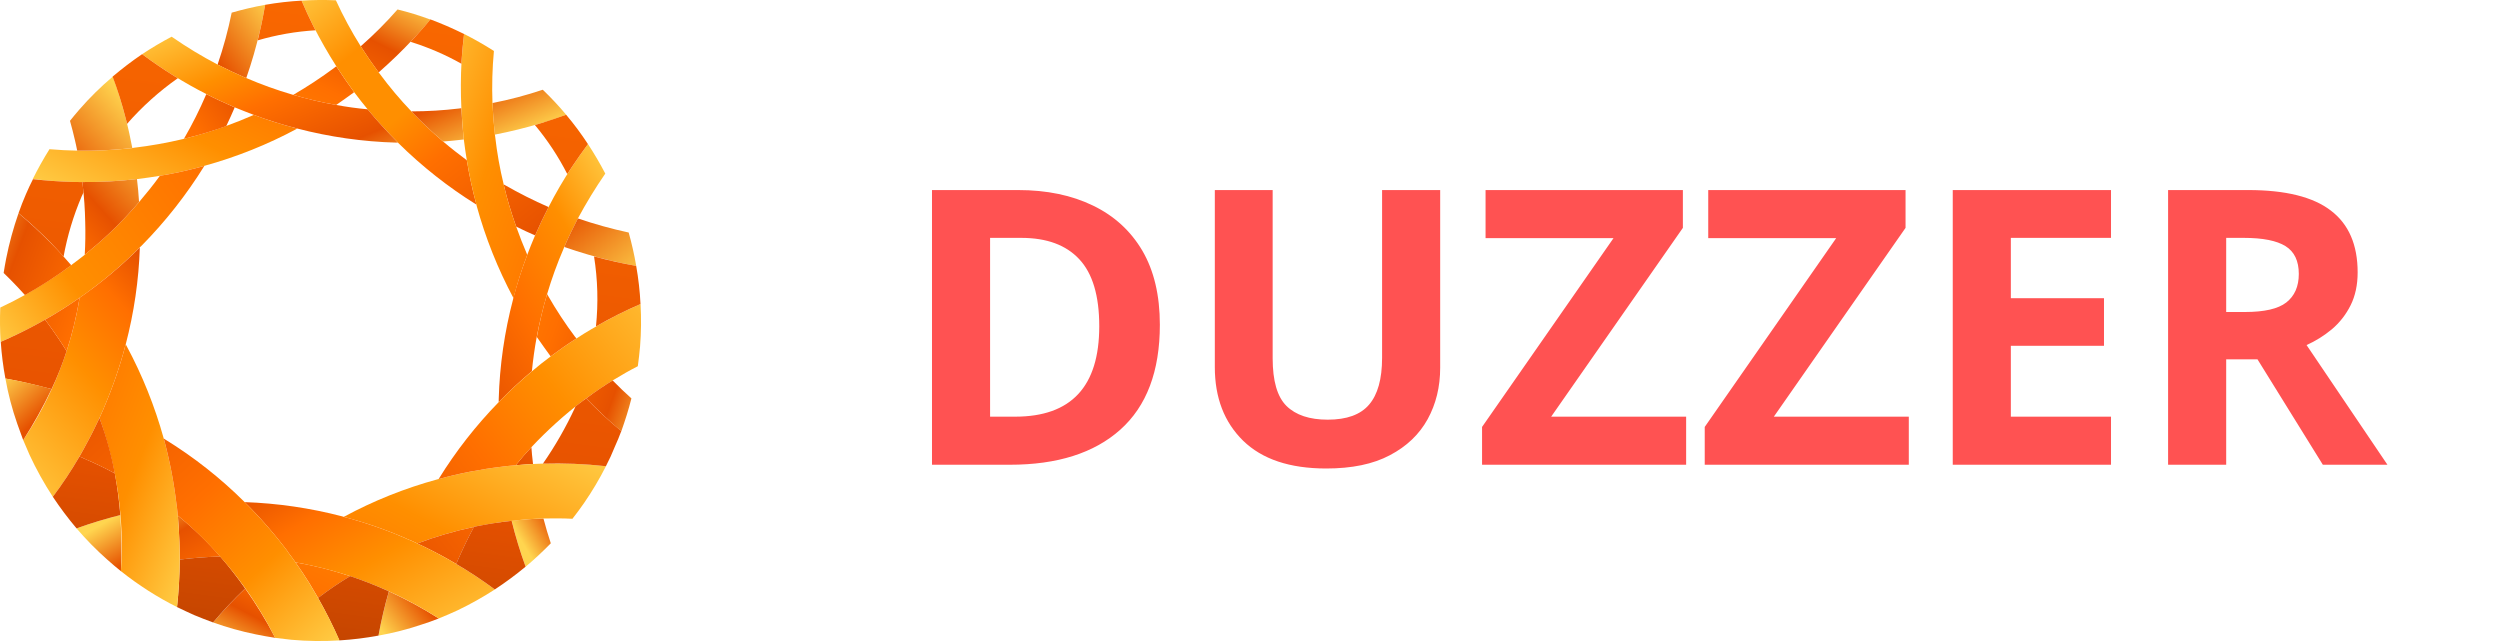
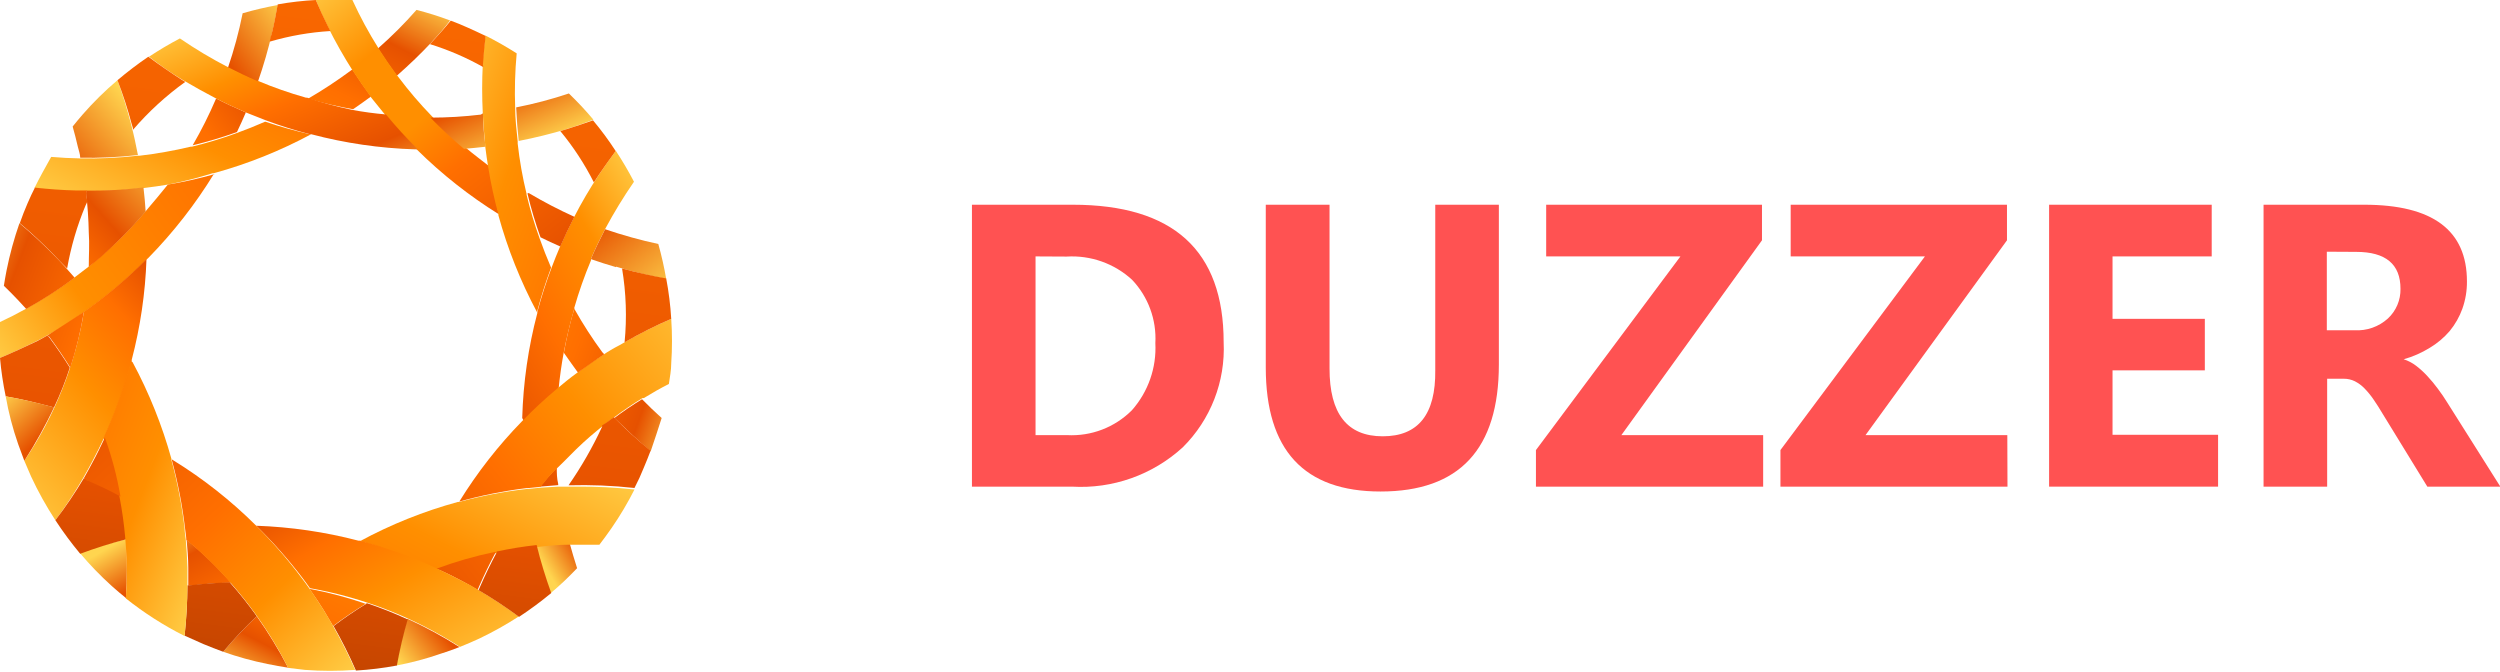
- <svg xmlns="http://www.w3.org/2000/svg" viewBox="0 0 156 40">
+ <svg xmlns="http://www.w3.org/2000/svg" viewBox="0 0 148.98 40">
  <defs>
    <clipPath id="0">
-       <path data-name="Rectangle 151" fill="#ff5252" stroke-width="1" d="m208 24h40v40h-40z" />
+       <path fill="none" d="m0 0h40v40h-40z" />
    </clipPath>
-     <linearGradient id="8" x1=".067" y1="1.043" x2="1.267" y2="-.154" gradientUnits="objectBoundingBox">
+     <linearGradient id="8" x1="66.66" y1="26.82" x2="67.86" y2="28.02" gradientTransform="matrix(16.38 0 0-20.69-1068.45 593.93)" gradientUnits="userSpaceOnUse">
      <stop stop-color="#ffd54f" />
-       <stop offset=".102" stop-color="#e65100" />
+       <stop offset=".1" stop-color="#e65100" />
      <stop offset=".38" stop-color="#ff6f00" />
      <stop offset=".58" stop-color="#ff8f00" />
      <stop offset="1" stop-color="#ffd54f" />
    </linearGradient>
-     <linearGradient id="9" x1="1.156" y1="1" x2="-.23" y2="-.169" gradientUnits="objectBoundingBox">
+     <linearGradient id="9" x1="65.43" y1="26.42" x2="64.04" y2="27.59" gradientTransform="matrix(10.64 0 0-24.79-655.88 683.68)" gradientUnits="userSpaceOnUse">
      <stop stop-color="#ffd54f" />
-       <stop offset=".141" stop-color="#e65100" />
-       <stop offset=".349" stop-color="#ff6f00" />
-       <stop offset=".659" stop-color="#ff8f00" />
+       <stop offset=".14" stop-color="#e65100" />
+       <stop offset=".35" stop-color="#ff6f00" />
+       <stop offset=".66" stop-color="#ff8f00" />
      <stop offset="1" stop-color="#ffd54f" />
    </linearGradient>
-     <linearGradient id="A" x1="-.055" y1=".43" x2="1.193" y2="1.025" gradientUnits="objectBoundingBox">
+     <linearGradient id="A" x1="68.33" y1="30.89" x2="69.58" y2="30.29" gradientTransform="matrix(26.1 0 0-7.26-1777.33 257.1)" gradientUnits="userSpaceOnUse">
      <stop stop-color="#ffd54f" />
-       <stop offset=".141" stop-color="#e65100" />
+       <stop offset=".14" stop-color="#e65100" />
      <stop offset=".31" stop-color="#ff6f00" />
-       <stop offset=".522" stop-color="#ff8f00" />
+       <stop offset=".52" stop-color="#ff8f00" />
      <stop offset="1" stop-color="#ffd54f" />
    </linearGradient>
-     <linearGradient id="B" x1=".63" y1="-.242" x2=".458" y2="1.038" gradientUnits="objectBoundingBox">
+     <linearGradient id="B" x1="23.854" y1="-9.606" x2="17.07" y2="41.491" gradientUnits="userSpaceOnUse">
      <stop stop-color="#ff6f00" />
      <stop offset=".78" stop-color="#e65100" />
      <stop offset="1" stop-color="#bf4300" />
    </linearGradient>
-     <linearGradient id="C" x1="-.32" y1="-.012" x2=".977" y2="1.098" gradientUnits="objectBoundingBox">
+     <linearGradient id="C" x1="64.33" y1="27.65" x2="65.63" y2="26.54" gradientTransform="matrix(10.99 0 0-24.58-709.07 689.4)" gradientUnits="userSpaceOnUse">
      <stop stop-color="#ffd54f" />
      <stop offset=".22" stop-color="#e65100" />
-       <stop offset=".439" stop-color="#ff6f00" />
-       <stop offset=".729" stop-color="#ff8f00" />
+       <stop offset=".44" stop-color="#ff6f00" />
+       <stop offset=".73" stop-color="#ff8f00" />
      <stop offset="1" stop-color="#ffd54f" />
    </linearGradient>
-     <linearGradient id="D" x1="-.058" y1=".04" x2="1.071" y2=".998" gradientUnits="objectBoundingBox">
+     <linearGradient id="D" x1="67.55" y1="28.23" x2="68.68" y2="27.28" gradientTransform="matrix(20.85 0 0-16.38-1409.02 486.46)" gradientUnits="userSpaceOnUse">
      <stop stop-color="#ffd54f" />
-       <stop offset=".129" stop-color="#e65100" />
+       <stop offset=".13" stop-color="#e65100" />
      <stop offset=".51" stop-color="#ff6f00" />
-       <stop offset=".722" stop-color="#ff8f00" />
+       <stop offset=".72" stop-color="#ff8f00" />
      <stop offset="1" stop-color="#ffd54f" />
    </linearGradient>
-     <linearGradient id="7" x1=".004" y1="1.072" x2="1.198" y2=".059" gradientUnits="objectBoundingBox">
+     <linearGradient id="7" x1="68" y1="28.46" x2="69.19" y2="29.47" gradientTransform="matrix(24.51 0 0-10.88-1655.92 348.83)" gradientUnits="userSpaceOnUse">
      <stop stop-color="#ffd54f" />
-       <stop offset=".129" stop-color="#e65100" />
-       <stop offset=".231" stop-color="#ff6f00" />
-       <stop offset=".569" stop-color="#ff8f00" />
+       <stop offset=".13" stop-color="#e65100" />
+       <stop offset=".23" stop-color="#ff6f00" />
+       <stop offset=".57" stop-color="#ff8f00" />
      <stop offset="1" stop-color="#ffd54f" />
    </linearGradient>
-     <linearGradient id="1" x1="1.042" y1=".005" x2="-.102" y2=".992" gradientUnits="objectBoundingBox">
+     <linearGradient id="1" x1="69.25" y1="29.35" x2="68.1" y2="28.37" gradientTransform="matrix(24.81 0 0-10.77-1688.47 317.66)" gradientUnits="userSpaceOnUse">
      <stop stop-color="#ffd54f" />
-       <stop offset=".169" stop-color="#e65100" />
-       <stop offset=".349" stop-color="#ff6f00" />
-       <stop offset=".639" stop-color="#ff8f00" />
+       <stop offset=".17" stop-color="#e65100" />
+       <stop offset=".35" stop-color="#ff6f00" />
+       <stop offset=".64" stop-color="#ff8f00" />
      <stop offset="1" stop-color="#ffd54f" />
    </linearGradient>
-     <linearGradient id="6" x1=".387" y1="-.108" x2=".008" y2="1.119" gradientUnits="objectBoundingBox">
+     <linearGradient id="6" x1="61.95" y1="27.42" x2="61.57" y2="26.2" gradientTransform="matrix(7.28 0 0-26.22-444.44 723.52)" gradientUnits="userSpaceOnUse">
      <stop stop-color="#ffd54f" />
-       <stop offset=".251" stop-color="#e65100" />
+       <stop offset=".25" stop-color="#e65100" />
      <stop offset=".38" stop-color="#ff6f00" />
-       <stop offset=".569" stop-color="#ff8f00" />
+       <stop offset=".57" stop-color="#ff8f00" />
      <stop offset="1" stop-color="#ffd54f" />
    </linearGradient>
-     <linearGradient id="2" x1=".985" y1="-.051" x2="-.122" y2=".973" gradientUnits="objectBoundingBox">
+     <linearGradient id="2" x1="67.78" y1="27.72" x2="66.67" y2="26.7" gradientTransform="matrix(16.55 0 0-21.03-1103.88 584.1)" gradientUnits="userSpaceOnUse">
      <stop stop-color="#ffd54f" />
      <stop offset=".18" stop-color="#e65100" />
      <stop offset=".31" stop-color="#ff6f00" />
-       <stop offset=".741" stop-color="#ff8f00" />
+       <stop offset=".74" stop-color="#ff8f00" />
      <stop offset="1" stop-color="#ffd54f" />
    </linearGradient>
-     <linearGradient id="4" x1="1.095" y1=".996" x2="-.03" y2="-.107" gradientUnits="objectBoundingBox">
+     <linearGradient id="4" x1="68.61" y1="27.15" x2="67.49" y2="28.26" gradientTransform="matrix(20.88 0 0-16.59-1392.67 468.38)" gradientUnits="userSpaceOnUse">
      <stop stop-color="#ffd54f" />
      <stop offset=".22" stop-color="#e65100" />
      <stop offset=".49" stop-color="#ff6f00" />
-       <stop offset=".612" stop-color="#ff8f00" />
+       <stop offset=".61" stop-color="#ff8f00" />
      <stop offset=".78" stop-color="#ff8f00" />
      <stop offset="1" stop-color="#ffd54f" />
    </linearGradient>
-     <linearGradient id="5" x1="1.074" y1=".669" x2="-.084" y2="-.014" gradientUnits="objectBoundingBox">
+     <linearGradient id="5" x1="69.27" y1="30.73" x2="68.11" y2="31.41" gradientTransform="matrix(26.46 0 0-6.61-1798.8 211.16)" gradientUnits="userSpaceOnUse">
      <stop stop-color="#ffd54f" />
-       <stop offset=".251" stop-color="#e65100" />
-       <stop offset=".522" stop-color="#ff6f00" />
-       <stop offset=".678" stop-color="#ff8f00" />
+       <stop offset=".25" stop-color="#e65100" />
+       <stop offset=".52" stop-color="#ff6f00" />
+       <stop offset=".68" stop-color="#ff8f00" />
      <stop offset="1" stop-color="#ffd54f" />
    </linearGradient>
-     <linearGradient id="3" x1=".466" y1="1.044" x2=".928" y2="-.073" gradientUnits="objectBoundingBox">
+     <linearGradient id="3" x1="60.56" y1="26.45" x2="61.03" y2="27.57" gradientTransform="matrix(6.65 0 0-26.37-370.03 731.63)" gradientUnits="userSpaceOnUse">
      <stop stop-color="#ffd54f" />
-       <stop offset=".129" stop-color="#e65100" />
+       <stop offset=".13" stop-color="#e65100" />
      <stop offset=".42" stop-color="#ff6f00" />
-       <stop offset=".702" stop-color="#ff8f00" />
+       <stop offset=".7" stop-color="#ff8f00" />
      <stop offset="1" stop-color="#ffd54f" />
    </linearGradient>
  </defs>
-   <g data-name="Group 284" transform="translate(-208-24)">
-     <text transform="translate(264 53)" fill="#ff5252" font-size="24" font-family="SegoeUI-Bold, Segoe UI" font-weight="700" letter-spacing="0">
-       <tspan x="0" y="0">DUZZER</tspan>
-     </text>
-     <g data-name="Mask Group 2" clip-path="url(#0)">
-       <g transform="translate(208 24)" fill-rule="evenodd">
-         <path data-name="Path 129" d="M18.54,8.03a27.8,27.8,0,0,1-5.79,2.32.185.185,0,0,1-.07.02,25.03,25.03,0,0,1-2.7.6c-.46.08-.92.14-1.39.2H8.55a25.893,25.893,0,0,1-3.41.19c-.21,0-.43,0-.64-.01-.82-.02-1.64-.08-2.45-.18.31-.63.66-1.25,1.04-1.86.58.05,1.15.08,1.73.09a26.492,26.492,0,0,0,3.44-.16c.03-.01.07-.01.1-.02a26.694,26.694,0,0,0,3.05-.54c.02-.01.05-.01.07-.02a25.009,25.009,0,0,0,2.64-.8c.58-.21,1.15-.44,1.72-.69A26.745,26.745,0,0,0,18.47,8c.03.01.05.01.08.02a.01.01,0,0,0-.01.01Zm2.45-3.89c.35.54.72,1.08,1.11,1.61a.176.176,0,0,0-.05.04c-.35.26-.71.51-1.07.76a24.263,24.263,0,0,1-2.68-.63,27.968,27.968,0,0,0,2.58-1.7.444.444,0,0,1,.11-.08Zm4.77-1.68c-.67.72-1.38,1.4-2.13,2.06-.39-.53-.77-1.08-1.12-1.63a24.963,24.963,0,0,0,2.3-2.3,18.634,18.634,0,0,1,2.05.63c-.35.42-.72.84-1.1,1.24Z" transform="translate(-.003)" fill="url(#1)" />
-         <path data-name="Path 130" d="M12.75,10.36a28.348,28.348,0,0,1-3.9,4.96,1.538,1.538,0,0,1-.13.12,26.557,26.557,0,0,1-3.01,2.61c-.01.01-.03.02-.04.03-.23.17-.46.34-.7.5-.7.49-1.42.95-2.16,1.37-.18.1-.37.21-.56.31-.72.39-1.46.75-2.21,1.07C0,20.62-.01,19.91.02,19.19q.78-.36,1.53-.78a28.531,28.531,0,0,0,2.9-1.86.5.5,0,0,0,.08-.07c.26-.19.51-.38.76-.58.55-.45,1.09-.92,1.61-1.41.62-.6,1.22-1.22,1.78-1.88.45-.53.89-1.07,1.3-1.64a25.029,25.029,0,0,0,2.7-.6.185.185,0,0,0,.07-.02v.01Zm.13-4.49c.54.28,1.1.54,1.66.78a1.173,1.173,0,0,1,.11.05c-.17.39-.34.78-.53,1.17a24.948,24.948,0,0,1-2.64.79,25.583,25.583,0,0,0,1.39-2.77C12.87,5.88,12.87,5.88,12.88,5.87Zm3.34-3.94a28.09,28.09,0,0,1-.85,2.94c-.02-.01-.04-.01-.06-.02-.58-.25-1.16-.53-1.73-.82A25.521,25.521,0,0,0,14.46.79,21.137,21.137,0,0,1,16.55.3c-.1.55-.2,1.09-.33,1.63Z" transform="translate(-.003)" fill="url(#2)" />
-         <path data-name="Path 131" d="M31.12,24.91a27.484,27.484,0,0,1,.9-6.25c0-.02.01-.04.01-.06a27.408,27.408,0,0,1,.87-2.7c.15-.39.3-.78.47-1.17a.076.076,0,0,1,.02-.04q.39-.9.84-1.77A26.3,26.3,0,0,1,35.7,10.4q.48-.72.99-1.41a21.09,21.09,0,0,1,1.08,1.84,29.475,29.475,0,0,0-1.71,2.8c-.3.58-.59,1.17-.85,1.78a1.038,1.038,0,0,0-.04.1,25.277,25.277,0,0,0-1.03,2.84c-.01.02-.01.04-.02.06-.25.86-.46,1.73-.63,2.62-.13.7-.23,1.42-.3,2.13a27.006,27.006,0,0,0-2.07,1.93v-.18Zm2.14,4.04c-.36.02-.72.05-1.08.08.31-.39.64-.77.98-1.13.02.31.05.63.09.95,0,.03.01.07.01.1Zm-.46,6.41a27.223,27.223,0,0,1-.87-2.87c.66-.07,1.32-.12,1.98-.14.14.53.29,1.04.46,1.55C33.87,34.41,33.35,34.9,32.8,35.36Z" transform="translate(-.0001.002)" fill="url(#3)" />
-         <path data-name="Path 132" d="M29.73,12.77a27.873,27.873,0,0,1-4.88-3.85.035.035,0,0,1-.01-.02,26.769,26.769,0,0,1-1.9-2.08c-.28-.34-.55-.68-.81-1.03a.138.138,0,0,0-.03-.04c-.39-.53-.76-1.07-1.11-1.61A29.116,29.116,0,0,1,19.54,1.6Q19.15.82,18.82.04A19.077,19.077,0,0,1,20.96.02a24.845,24.845,0,0,0,1.55,2.87c.35.55.73,1.1,1.12,1.63a.55.55,0,0,0,.07.09,24.386,24.386,0,0,0,1.97,2.34c.01.01.01.02.02.02a26.555,26.555,0,0,0,1.96,1.86c.48.41.97.79,1.48,1.17a26.835,26.835,0,0,0,.6,2.77Zm4.5.15q-.45.87-.84,1.77c-.4-.17-.79-.36-1.18-.55a23.816,23.816,0,0,1-.77-2.58l-.01-.05a.594.594,0,0,0,.08.04A27.657,27.657,0,0,0,34.23,12.92Zm2.48,2.97c-.5-.14-1-.31-1.5-.48.26-.61.55-1.2.85-1.78a28.223,28.223,0,0,0,3.17.88,20.868,20.868,0,0,1,.47,2.08,26.924,26.924,0,0,1-2.99-.7Z" transform="translate(-.0001)" fill="url(#4)" />
-         <path data-name="Path 133" d="M24.72,8.9a27.5,27.5,0,0,1-6.17-.88A.185.185,0,0,1,18.48,8a26.106,26.106,0,0,1-2.64-.83c-.4-.15-.79-.31-1.19-.47a1.173,1.173,0,0,0-.11-.05c-.56-.24-1.12-.5-1.66-.78-.68-.34-1.34-.72-1.98-1.11-.7-.43-1.37-.89-2.03-1.38a21.185,21.185,0,0,1,1.84-1.09,27.058,27.058,0,0,0,2.87,1.74c.57.29,1.15.57,1.73.82.02.01.04.01.06.02A24.9,24.9,0,0,0,18.23,5.9a.637.637,0,0,0,.07.02,24.263,24.263,0,0,0,2.68.63c.65.12,1.3.21,1.96.27a26.769,26.769,0,0,0,1.9,2.08h-.12Zm4.07-2.15q.045.975.15,1.95a.127.127,0,0,1-.06.01q-.615.075-1.23.12a26.555,26.555,0,0,1-1.96-1.86l-.02-.02a25.076,25.076,0,0,0,2.98-.18c.05-.01.09-.01.14-.02Zm4.97.94c-.94.28-1.9.52-2.88.71-.07-.65-.12-1.31-.15-1.97a24.96,24.96,0,0,0,3.14-.83,19.648,19.648,0,0,1,1.46,1.56C34.81,7.35,34.29,7.53,33.76,7.69Z" transform="translate(-.0001)" fill="url(#5)" />
-         <path data-name="Path 134" d="M8.73,15.44a27.516,27.516,0,0,1-.88,6.04.637.637,0,0,0-.02.07,27.911,27.911,0,0,1-1.34,3.89v.01c-.09.21-.19.42-.28.63-.24.51-.48,1.01-.75,1.5A25.9,25.9,0,0,1,3.3,31a20.7,20.7,0,0,1-1.45-2.61c-.12-.27-.29-.66-.4-.93a22.357,22.357,0,0,0,3.52-8.88,26.869,26.869,0,0,0,3.76-3.14ZM5.14,11.36a25.893,25.893,0,0,0,3.41-.19c.06.48.1.96.13,1.44-.56.66-1.16,1.28-1.78,1.88-.52.49-1.06.96-1.61,1.41.04-.68.05-1.36.03-2.05a23.388,23.388,0,0,0-.16-2.34l-.01-.04a.41.41,0,0,0-.01-.11Zm1.9-6.58c.31.85.58,1.73.81,2.62.16.6.29,1.22.41,1.84a26.329,26.329,0,0,1-3.44.16c-.04-.22-.09-.43-.14-.65-.09-.41-.2-.81-.31-1.21.19-.24.39-.48.59-.71A19.18,19.18,0,0,1,7.04,4.78Z" transform="translate(-.003)" fill="url(#6)" />
-         <path data-name="Path 135" d="M21.45,32.25a27.523,27.523,0,0,1,5.84-2.34.309.309,0,0,1,.08-.02,27.012,27.012,0,0,1,3.95-.77c.02,0,.04-.01.06-.01.26-.03.53-.06.8-.08.36-.03.72-.06,1.09-.08s.75-.03,1.13-.03a29.837,29.837,0,0,1,3.41.17,19.709,19.709,0,0,1-1.36,2.29c-.23.33-.47.66-.73.99-.57-.03-1.14-.03-1.71-.02h-.09c-.67.02-1.33.07-1.99.15-.05,0-.1.01-.14.01-.74.09-1.48.21-2.21.36-.02.01-.04.01-.06.02a23.86,23.86,0,0,0-3.48,1.02,6.646,6.646,0,0,0-.61-.27c-.04-.02-.09-.04-.13-.06a26.924,26.924,0,0,0-3.85-1.33Zm.4,3.7a22.163,22.163,0,0,0-2,1.36c-.18-.31-.36-.62-.55-.93-.28-.44-.56-.87-.86-1.29A23.316,23.316,0,0,1,21.85,35.95ZM13.3,38.84a26.674,26.674,0,0,1,2-2.12,26.448,26.448,0,0,1,1.87,3.07v.01c-.37-.06-.85-.14-1.22-.22a19.347,19.347,0,0,1-2.65-.74Z" transform="translate(-.0001.002)" fill="url(#7)" />
-         <path data-name="Path 136" d="M27.37,29.89a27.722,27.722,0,0,1,3.75-4.8,27.148,27.148,0,0,1,2.08-1.93c.38-.32.76-.63,1.16-.92a.218.218,0,0,1,.05-.04c.51-.38,1.02-.74,1.56-1.08.31-.21.63-.4.95-.59a26.565,26.565,0,0,1,3.05-1.56,19.552,19.552,0,0,1-.03,2.65c-.04.41-.08.82-.14,1.23-.51.26-1,.54-1.49.84a.559.559,0,0,0-.08.05c-.57.35-1.12.72-1.65,1.12a.834.834,0,0,0-.12.08c-.61.46-1.2.94-1.77,1.46q-.795.72-1.53,1.5c-.34.37-.67.74-.98,1.13-.27.02-.54.05-.8.08-.02,0-.04.01-.06.01a27.012,27.012,0,0,0-3.95.77Zm.64,5.03c-.64-.36-1.3-.7-1.97-1.01a23.86,23.86,0,0,1,3.48-1.02l.06-.02c-.36.67-.69,1.35-1,2.06l-.02.05-.09.21C28.32,35.1,28.17,35.01,28.01,34.92Zm-4.39,4.74a27.551,27.551,0,0,1,.65-2.76,26.058,26.058,0,0,1,3.11,1.69c-.35.14-.75.28-1.1.39A18.52,18.52,0,0,1,23.62,39.66Z" transform="translate(-.0001.002)" fill="url(#8)" />
-         <path data-name="Path 137" d="M32.04,18.6a27.9,27.9,0,0,1-2.3-5.77c0-.02-.01-.04-.01-.06a26.835,26.835,0,0,1-.6-2.77c-.07-.42-.13-.83-.18-1.24a.127.127,0,0,0-.01-.06q-.1-.975-.15-1.95a28.44,28.44,0,0,1,.01-2.92c.04-.57.09-1.14.16-1.71.63.32,1.25.67,1.86,1.06a25.2,25.2,0,0,0-.09,3.25c.03.66.08,1.32.15,1.97.01.04.01.08.02.13a23.883,23.883,0,0,0,.53,2.98.433.433,0,0,1,.01.05,23.815,23.815,0,0,0,.77,2.58c.21.59.44,1.18.69,1.76A27.359,27.359,0,0,0,32.04,18.6Zm3.93,2.52c-.54.34-1.05.7-1.56,1.08a.218.218,0,0,0-.05.04c-.01-.01.12.17-.02-.03s-.58-.79-.84-1.18a24.3,24.3,0,0,1,.64-2.68.405.405,0,0,0,.05.09,25.3,25.3,0,0,0,1.71,2.6.27.27,0,0,1,.07.08Zm2.8,5.79c-.76-.64-1.49-1.33-2.19-2.05.53-.4,1.08-.77,1.65-1.12.38.39.77.76,1.17,1.12C39.23,25.55,39.01,26.23,38.77,26.91Z" transform="translate(-.0001)" fill="url(#9)" />
-         <path data-name="Path 138" d="M15.27,31.33a27.885,27.885,0,0,1,6.09.89l.09.03a26.923,26.923,0,0,1,3.85,1.33c.04.02.09.04.13.06a6.645,6.645,0,0,1,.61.27c.67.31,1.33.65,1.97,1.01.16.09.31.18.46.27a27.857,27.857,0,0,1,2.41,1.59,20.933,20.933,0,0,1-2.32,1.3c-.37.17-.8.36-1.18.51a24.322,24.322,0,0,0-8.94-3.5c-.15-.21-.3-.43-.46-.63,0-.01-.01-.02-.01-.03a28.279,28.279,0,0,0-2.7-3.1Zm-7.76.81a31.329,31.329,0,0,1,.04,3.5c-.29-.23-.57-.47-.84-.71a19.84,19.84,0,0,1-1.93-1.96A27.785,27.785,0,0,1,7.51,32.14Zm6.13,2.59c-.75.02-1.52.08-2.28.17h-.05l-.09.01c0-.35-.01-.71-.02-1.07-.02-.56-.05-1.12-.1-1.67h0a22.123,22.123,0,0,1,2.65,2.56Z" transform="translate(-.003.002)" fill="url(#A)" />
-         <path data-name="Path 139" d="M36.161,25.171c.14-.1.27-.21.42-.31a27.992,27.992,0,0,0,2.19,2.04c-.12.33-.24.61-.4.97a13.007,13.007,0,0,1-.56,1.22,28.643,28.643,0,0,0-3.93-.16,23.2,23.2,0,0,0,2-3.49l.03-.08c.09-.07.17-.13.25-.19Zm.91-9.17c.88.24,1.76.44,2.63.59a19.051,19.051,0,0,1,.27,2.38,26.771,26.771,0,0,0-2.78,1.4,16.794,16.794,0,0,0-.12-4.37Zm-1.74-8.84h0a18.858,18.858,0,0,1,1.36,1.83q-.51.69-.99,1.41c-.1.15-.2.3-.3.46a16.372,16.372,0,0,0-2.02-3.06c.12-.04.25-.08.37-.11C34.281,7.52,34.811,7.35,35.331,7.16ZM28.8,3.98a16.239,16.239,0,0,0-3.18-1.37,1.92,1.92,0,0,0,.14-.15c.38-.41.75-.82,1.1-1.25.34.13.68.26,1.02.41.36.16.72.32,1.08.5-.07.57-.12,1.14-.16,1.71v.15ZM18.821.04q.33.78.72,1.56c.05.09.1.19.15.29a16.254,16.254,0,0,0-3.61.63c.05-.2.1-.39.14-.59.13-.54.23-1.08.33-1.63a19,19,0,0,1,2.27-.26ZM7.03,4.78a22.309,22.309,0,0,1,1.84-1.4c.66.49,1.33.95,2.03,1.38.07.04.14.08.2.12A17.778,17.778,0,0,0,7.93,7.73c-.02-.11-.05-.22-.08-.33a24.936,24.936,0,0,0-.82-2.62ZM3.18,15.16A27.124,27.124,0,0,0,1.16,13.3c.14-.4.29-.79.46-1.18.14-.32.28-.63.44-.94.81.09,1.62.15,2.44.17.21.01.43.01.64.01l.01.11.01.04c.02.17.04.33.05.49a1.889,1.889,0,0,1-.11.25,17.585,17.585,0,0,0-1.13,3.76c-.26-.29-.52-.57-.79-.85ZM.34,23.621c.97.17,1.94.41,2.88.66h0a19.474,19.474,0,0,0,.94-2.37c-.38-.62-.81-1.24-1.25-1.84l-.03-.04-.07-.08c-.18.1-.37.21-.56.31-.72.39-1.46.75-2.2,1.07a19.633,19.633,0,0,0,.29,2.29Zm7.17,8.52a27.785,27.785,0,0,0-2.73.83A21.549,21.549,0,0,1,3.3,31a25.932,25.932,0,0,0,1.66-2.51c.08.03.15.06.23.09v.01l.04.01a.01.01,0,0,1,.01.01c.66.28,1.31.59,1.93.93a25.332,25.332,0,0,1,.34,2.6Zm7.79,4.58a26.675,26.675,0,0,0-2,2.12c-.39-.14-.79-.3-1.18-.46-.36-.16-.72-.33-1.07-.5a29.37,29.37,0,0,0,.17-2.96v-.01l.09-.01h.05c.76-.09,1.53-.15,2.28-.17h.11a24.693,24.693,0,0,1,1.55,1.99Zm8.97.18a27.551,27.551,0,0,0-.65,2.76,19.829,19.829,0,0,1-2.44.3,27.327,27.327,0,0,0-1.33-2.65h0a22.163,22.163,0,0,1,2-1.36h.01a23.631,23.631,0,0,1,2.41.95Zm5.31-4.03c-.36.67-.69,1.35-1,2.06l-.02.05-.09.21a27.089,27.089,0,0,1,2.41,1.59,21.593,21.593,0,0,0,1.92-1.42h0a27.779,27.779,0,0,1-.87-2.86,23.428,23.428,0,0,0-2.35.37Z" transform="translate(-.003)" fill="url(#B)" />
-         <path data-name="Path 140" d="M7.9,21.58a28.054,28.054,0,0,1,2.32,5.78.254.254,0,0,0,.02.07,28.233,28.233,0,0,1,.78,4.06.035.035,0,0,1,.01.02c.02.22.05.44.07.66.05.55.08,1.11.1,1.67.01.36.02.72.02,1.08a29.369,29.369,0,0,1-.17,2.96,20.224,20.224,0,0,1-3.5-2.24,23.667,23.667,0,0,0-1.34-9.56c.09-.21.19-.42.28-.63v-.01a27.911,27.911,0,0,0,1.34-3.89.637.637,0,0,1,.02-.07.929.929,0,0,1,.05.1Zm-2.93-3a22.483,22.483,0,0,1-.81,3.33c-.38-.62-.81-1.24-1.25-1.84l-.03-.04-.07-.08c.74-.42,1.46-.88,2.16-1.37ZM3.18,15.17c.44.44.86.9,1.27,1.38a25.828,25.828,0,0,1-2.89,1.86c-.15-.17-.3-.33-.45-.49-.28-.3-.58-.6-.88-.89.05-.31.1-.61.16-.91a20.978,20.978,0,0,1,.77-2.82c.7.59,1.37,1.21,2.02,1.87Z" transform="translate(-.003.002)" fill="url(#C)" />
-         <path data-name="Path 141" d="M10.31,27.42a27.365,27.365,0,0,1,4.95,3.9l.01.01a28.279,28.279,0,0,1,2.7,3.1c0,.01.01.02.01.03.16.2.31.42.46.63.3.42.58.85.86,1.29.19.31.37.62.55.93.49.86.94,1.75,1.34,2.65a20.033,20.033,0,0,1-3-.04c-.29-.03-.73-.08-1.02-.12a23.845,23.845,0,0,0-6.07-7.63c-.02-.22-.05-.44-.07-.66a.035.035,0,0,0-.01-.02,28.233,28.233,0,0,0-.78-4.06.254.254,0,0,1-.02-.07l.09.06ZM5.19,28.59v0Zm1.98.95c-.62-.34-1.27-.65-1.93-.93l-.01-.01-.04-.01v-.01c-.08-.03-.15-.06-.23-.09.17-.3.34-.6.5-.91.27-.49.51-.99.75-1.5A20.059,20.059,0,0,1,7.17,29.54ZM.34,23.62c.89.15,1.79.36,2.68.6.07.02.13.04.2.06a28.612,28.612,0,0,1-1.77,3.18h0c-.11-.29-.27-.73-.37-1.02a18.28,18.28,0,0,1-.74-2.82Z" transform="translate(-.003.002)" fill="url(#D)" />
-       </g>
+   <g data-name="Layer 1">
+     <g isolation="isolate" fill="#ff5252">
+       <path d="M57.92,29V12.2h6q9,0,9,8.19a8.28,8.28,0,0,1-2.44,6.27A9,9,0,0,1,63.88,29Zm3.79-13.72V25.93h1.88a5.07,5.07,0,0,0,3.86-1.48,5.6,5.6,0,0,0,1.4-4,5.08,5.08,0,0,0-1.39-3.78,5.29,5.29,0,0,0-3.9-1.38Z" />
+       <path d="M89.32,21.72q0,7.57-7.05,7.57-6.84,0-6.84-7.39V12.2h3.8v9.75Q79.22,26,82.4,26t3.13-3.94V12.2h3.79Z" />
+       <path d="M105.07,29H91.53V26.82l8.61-11.54h-8V12.2H105v2.12L96.62,25.93h8.45Z" />
+       <path d="M119.63,29H106.1V26.82l8.61-11.54h-8V12.2h12.89v2.12l-8.43,11.61h8.45Z" />
+       <path d="M132.18,29H122.11V12.2h9.69v3.08h-5.91V19h5.5v3.07h-5.5v3.84h6.29Z" />
+       <path d="M149,29h-4.35L142,24.68q-.29-.49-.56-.88a4.88,4.88,0,0,0-.54-.66,2.17,2.17,0,0,0-.57-.42,1.46,1.46,0,0,0-.65-.15h-1V29h-3.79V12.2h6q6.12,0,6.12,4.57a4.73,4.73,0,0,1-.27,1.62,4.51,4.51,0,0,1-.76,1.34,4.83,4.83,0,0,1-1.19,1,6.13,6.13,0,0,1-1.55.68v0a2.41,2.41,0,0,1,.73.38,5.2,5.2,0,0,1,.68.62,8.58,8.58,0,0,1,.63.76q.3.4.54.79ZM138.66,15v4.68h1.64a2.72,2.72,0,0,0,2-.7,2.35,2.35,0,0,0,.75-1.77q0-2.2-2.64-2.2Z" />
+     </g>
+     <g clip-path="url(#0)">
+       <path d="M18.54 8a27.8 27.8 0 0 1 -5.79 2.32h-.07A25 25 0 0 1 10 11c-.46.08-.92.14-1.39.2a25.89 25.89 0 0 1 -3.41 .19H4.5c-.82 0-1.64-.08-2.45-.18.31-.63.66-1.25 1-1.86.58.05 1.15.08 1.73.09a26.49 26.49 0 0 0 3.44 -.16h.1a26.69 26.69 0 0 0 3.05 -.54h.07a25 25 0 0 0 2.64 -.8c.58-.21 1.15-.44 1.72-.69A26.74 26.74 0 0 0 18.47 8h.08M21 4.14c.35.54.72 1.08 1.11 1.61-.35.26-.71.51-1.07.76a24.26 24.26 0 0 1 -2.68 -.63 28 28 0 0 0 2.58 -1.7m4.83-1.72c-.67.72-1.38 1.4-2.13 2.06-.39-.53-.77-1.08-1.12-1.63a25 25 0 0 0 2.3 -2.3 18.63 18.63 0 0 1 2 .63C26.51 1.64 26.14 2.06 25.76 2.46" fill="url(#1)" />
+       <path d="M12.75 10.36a28.35 28.35 0 0 1 -3.9 5l-.13.12a26.56 26.56 0 0 1 -3 2.61c-.23.17-.46.34-.7.5-.7.49-1.42 1-2.16 1.37l-.56.31C1.53 20.65.79 21 0 21.33c0-.71-.05-1.42 0-2.14q.78-.36 1.53-.78a28.53 28.53 0 0 0 2.9 -1.86l.08-.07.76-.58c.55-.45 1.09-.92 1.61-1.41s1.22-1.22 1.78-1.88S9.57 11.54 10 11a25 25 0 0 0 2.7 -.6h.07m.11-4.53c.54.28 1.1.54 1.66.78l.11.05c-.17.39-.34.78-.53 1.17a25 25 0 0 1 -2.64 .79 25.58 25.58 0 0 0 1.39 -2.77m3.35-3.96a28.09 28.09 0 0 1 -.85 2.94h-.06c-.58-.25-1.16-.53-1.73-.82A25.52 25.52 0 0 0 14.46 .79 21.14 21.14 0 0 1 16.55 .3C16.45.85 16.35 1.39 16.22 1.93" fill="url(#2)" />
+       <path d="M31.12,24.91a27.48,27.48,0,0,1,.9-6.25s0,0,0-.06a27.41,27.41,0,0,1,.87-2.7c.15-.39.3-.78.47-1.17a.08.08,0,0,1,0,0q.39-.9.84-1.77A26.3,26.3,0,0,1,35.7,10.4q.48-.72,1-1.41a21.09,21.09,0,0,1,1.08,1.84,29.47,29.47,0,0,0-1.71,2.8c-.3.58-.59,1.17-.85,1.78l0,.1a25.28,25.28,0,0,0-1,2.84s0,0,0,.06c-.25.86-.46,1.73-.63,2.62-.13.7-.23,1.42-.3,2.13a27,27,0,0,0-2.07,1.93Zm2.14,4L32.18,29c.31-.39.64-.77,1-1.13,0,.31,0,.63.09,1C33.25,28.88,33.26,28.92,33.26,29Zm-.46,6.41a27.22,27.22,0,0,1-.87-2.87c.66-.07,1.32-.12,2-.14.14.53.29,1,.46,1.55C33.87,34.41,33.35,34.9,32.8,35.36Z" fill="url(#3)" />
+       <path d="M29.73 12.77a27.87 27.87 0 0 1 -4.88 -3.85 26.77 26.77 0 0 1 -1.9 -2.08c-.28-.34-.55-.68-.81-1-.39-.53-.76-1.07-1.11-1.61A29.12 29.12 0 0 1 19.54 1.6Q19.15.82 18.82 0A19.08 19.08 0 0 1 21 0a24.84 24.84 0 0 0 1.55 2.87c.35.55.73 1.1 1.12 1.63l.07.09a24.39 24.39 0 0 0 2 2.34 26.56 26.56 0 0 0 2 1.86c.48.41 1 .79 1.48 1.17A26.83 26.83 0 0 0 29.73 12.77m4.5.15q-.45.87-.84 1.77c-.4-.17-.79-.36-1.18-.55a23.82 23.82 0 0 1 -.77 -2.58v-.05h.08A27.66 27.66 0 0 0 34.23 12.92m2.48 3c-.5-.14-1-.31-1.5-.48.26-.61.55-1.2.85-1.78a28.22 28.22 0 0 0 3.17 .88 20.87 20.87 0 0 1 .47 2.08A26.92 26.92 0 0 1 36.71 15.89" fill="url(#4)" />
+       <path d="M24.72 8.9A27.5 27.5 0 0 1 18.55 8h-.07a26.11 26.11 0 0 1 -2.64 -.83L14.65 6.7l-.11-.05c-.56-.24-1.12-.5-1.66-.78s-1.34-.72-2-1.11-1.37-.89-2-1.38a21.18 21.18 0 0 1 1.84 -1.09A27.06 27.06 0 0 0 13.58 4c.57.29 1.15.57 1.73.82h.06a24.9 24.9 0 0 0 2.86 1h.07A24.26 24.26 0 0 0 21 6.55c.65.12 1.3.21 2 .27a26.77 26.77 0 0 0 1.9 2.08m3.89-2.15q0 1 .15 2h-.06q-.61.07-1.23.12a26.55 26.55 0 0 1 -2 -1.86 25.08 25.08 0 0 0 3 -.18m5.14.86c-.94.28-1.9.52-2.88.71-.07-.65-.12-1.31-.15-2a25 25 0 0 0 3.14 -.83 19.65 19.65 0 0 1 1.46 1.56C34.81 7.35 34.29 7.53 33.76 7.69" fill="url(#5)" />
+       <path d="M8.73,15.44a27.52,27.52,0,0,1-.88,6l0,.07a27.91,27.91,0,0,1-1.34,3.89h0l-.28.63c-.24.51-.48,1-.75,1.5A25.9,25.9,0,0,1,3.3,31a20.7,20.7,0,0,1-1.45-2.61c-.12-.27-.29-.66-.4-.93A22.36,22.36,0,0,0,5,18.58,26.87,26.87,0,0,0,8.73,15.44ZM5.14,11.36a25.89,25.89,0,0,0,3.41-.19c.06.48.1,1,.13,1.44-.56.66-1.16,1.28-1.78,1.88s-1.06,1-1.61,1.41c0-.68.05-1.36,0-2.05a23.39,23.39,0,0,0-.16-2.34v0A.41.41,0,0,0,5.14,11.36ZM7,4.78c.31.85.58,1.73.81,2.62.16.6.29,1.22.41,1.84a26.33,26.33,0,0,1-3.44.16c0-.22-.09-.43-.14-.65-.09-.41-.2-.81-.31-1.21.19-.24.39-.48.59-.71A19.18,19.18,0,0,1,7,4.78Z" fill="url(#6)" />
+       <path d="M21.45 32.25a27.52 27.52 0 0 1 5.84 -2.34h.08a27 27 0 0 1 4 -.77h.06l.8-.08L33.27 29c.37 0 .75 0 1.13 0a29.84 29.84 0 0 1 3.41 .17 19.71 19.71 0 0 1 -1.36 2.29c-.23.33-.47.66-.73 1-.57 0-1.14 0-1.71 0h-.09c-.67 0-1.33.07-2 .15h-.14c-.74.09-1.48.21-2.21.36h-.06a23.86 23.86 0 0 0 -3.48 1 6.65 6.65 0 0 0 -.61 -.27l-.13-.06A26.92 26.92 0 0 0 21.45 32.25m.4 3.7a22.16 22.16 0 0 0 -2 1.36c-.18-.31-.36-.62-.55-.93s-.56-.87-.86-1.29A23.32 23.32 0 0 1 21.85 36M13.3 38.84a26.67 26.67 0 0 1 2 -2.12 26.45 26.45 0 0 1 1.87 3.07c-.37-.06-.85-.14-1.22-.22A19.35 19.35 0 0 1 13.3 38.84" fill="url(#7)" />
+       <path d="M27.37 29.89a27.72 27.72 0 0 1 3.75 -4.8 27.15 27.15 0 0 1 2.08 -1.93c.38-.32.76-.63 1.16-.92.51-.38 1-.74 1.56-1.08.31-.21.63-.4 1-.59A26.57 26.57 0 0 1 40 19a19.55 19.55 0 0 1 0 2.65c0 .41-.08.82-.14 1.23-.51.26-1 .54-1.49.84h-.08c-.57.35-1.12.72-1.65 1.12l-.12.08c-.61.46-1.2.94-1.77 1.46s-1 1-1.53 1.5-.67.74-1 1.13l-.8.08h-.06A27 27 0 0 0 27.37 29.89m.64 5c-.64-.36-1.3-.7-2-1a23.86 23.86 0 0 1 3.48 -1h.06c-.36.67-.69 1.35-1 2.06l-.09.21m-4.84 4.47a27.55 27.55 0 0 1 .65 -2.76 26.06 26.06 0 0 1 3.11 1.69c-.35.14-.75.28-1.1.39A18.52 18.52 0 0 1 23.62 39.66" fill="url(#8)" />
+       <path d="M32 18.6a27.9 27.9 0 0 1 -2.3 -5.77s0 0 0-.06a26.83 26.83 0 0 1 -.6 -2.77c-.07-.42-.13-.83-.18-1.24a.13 .13 0 0 0 0 -.06q-.1-1-.15-1.95a28.44 28.44 0 0 1 0 -2.92c0-.57.09-1.14.16-1.71.63.32 1.25.67 1.86 1.06a25.2 25.2 0 0 0 -.09 3.25c0 .66.08 1.32.15 2 0 0 0 .08 0 .13a23.88 23.88 0 0 0 .53 3v.05a23.81 23.81 0 0 0 .77 2.58c.21.59.44 1.18.69 1.76A27.36 27.36 0 0 0 32 18.6M36 21.12c-.54.34-1 .7-1.56 1.08-.14-.2-.58-.79-.84-1.18a24.3 24.3 0 0 1 .64 -2.68v.09A25.3 25.3 0 0 0 35.9 21 .27 .27 0 0 1 36 21.12m2.8 5.79c-.76-.64-1.49-1.33-2.19-2 .53-.4 1.08-.77 1.65-1.12.38.39.77.76 1.17 1.12C39.23 25.55 39 26.23 38.77 26.91" fill="url(#9)" />
+       <path d="M15.27 31.33a27.89 27.89 0 0 1 6.09 .89h.09a26.92 26.92 0 0 1 3.85 1.33l.13.06a6.65 6.65 0 0 1 .61 .27c.67.31 1.33.65 2 1l.46.27a27.86 27.86 0 0 1 2.41 1.59 20.93 20.93 0 0 1 -2.32 1.3c-.37.17-.8.36-1.18.51a24.32 24.32 0 0 0 -8.94 -3.5c-.15-.21-.3-.43-.46-.63A28.28 28.28 0 0 0 15.27 31.33m-7.76.81a31.33 31.33 0 0 1 0 3.5c-.29-.23-.57-.47-.84-.71a19.84 19.84 0 0 1 -1.93 -2A27.79 27.79 0 0 1 7.51 32.14m6.13 2.59c-.75 0-1.52.08-2.28.17h-.14c0-.35 0-.71 0-1.07 0-.56-.05-1.12-.1-1.67a22.12 22.12 0 0 1 2.65 2.56" fill="url(#A)" />
+       <path d="M36.16,25.17c.14-.1.27-.21.42-.31a28,28,0,0,0,2.19,2c-.12.33-.24.61-.4,1a13,13,0,0,1-.56,1.22,28.64,28.64,0,0,0-3.93-.16,23.2,23.2,0,0,0,2-3.49l0-.08ZM37.07,16c.88.24,1.76.44,2.63.59A19.05,19.05,0,0,1,40,19a26.77,26.77,0,0,0-2.78,1.4A16.79,16.79,0,0,0,37.07,16ZM35.33,7.16h0A18.86,18.86,0,0,1,36.69,9q-.51.69-1,1.41l-.3.46a16.37,16.37,0,0,0-2-3.06l.37-.11c.53-.17,1.06-.34,1.58-.53ZM28.8,4a16.24,16.24,0,0,0-3.18-1.37l.14-.15c.38-.41.75-.82,1.1-1.25.34.13.68.26,1,.41s.72.32,1.08.5c-.07.57-.12,1.14-.16,1.71ZM18.82,0q.33.78.72,1.56l.15.29a16.25,16.25,0,0,0-3.61.63c0-.2.1-.39.14-.59.13-.54.23-1.08.33-1.63A19,19,0,0,1,18.82,0ZM7,4.78a22.31,22.31,0,0,1,1.84-1.4c.66.49,1.33.95,2,1.38l.2.12A17.78,17.78,0,0,0,7.93,7.73c0-.11-.05-.22-.08-.33A24.94,24.94,0,0,0,7,4.78ZM3.18,15.16a27.12,27.12,0,0,0-2-1.86c.14-.4.29-.79.46-1.18s.28-.63.44-.94c.81.09,1.62.15,2.44.17h.64v.15c0,.17,0,.33.05.49a1.89,1.89,0,0,1-.11.25A17.58,17.58,0,0,0,4,16C3.71,15.72,3.45,15.44,3.18,15.16ZM.34,23.62c1,.17,1.94.41,2.88.66h0a19.47,19.47,0,0,0,.94-2.37c-.38-.62-.81-1.24-1.25-1.84l0,0L2.81,20l-.56.31C1.53,20.65.79,21,0,21.33A19.63,19.63,0,0,0,.34,23.62Zm7.17,8.52A27.79,27.79,0,0,0,4.78,33,21.55,21.55,0,0,1,3.3,31,25.93,25.93,0,0,0,5,28.49l.23.09h.05c.66.28,1.31.59,1.93.93a25.33,25.33,0,0,1,.34,2.6Zm7.79,4.58a26.68,26.68,0,0,0-2,2.12c-.39-.14-.79-.3-1.18-.46L11,37.88a29.37,29.37,0,0,0,.17-3h.14c.76-.09,1.53-.15,2.28-.17h.11A24.69,24.69,0,0,1,15.3,36.72Zm9,.18a27.55,27.55,0,0,0-.65,2.76,19.83,19.83,0,0,1-2.44.3,27.33,27.33,0,0,0-1.33-2.65h0a22.16,22.16,0,0,1,2-1.36h0A23.63,23.63,0,0,1,24.27,36.9Zm5.31-4c-.36.67-.69,1.35-1,2.06l0,0-.09.21a27.09,27.09,0,0,1,2.41,1.59,21.59,21.59,0,0,0,1.92-1.42h0a27.78,27.78,0,0,1-.87-2.86A23.43,23.43,0,0,0,29.58,32.87Z" fill="url(#B)" />
+       <path d="M7.9 21.58a28.05 28.05 0 0 1 2.32 5.78 .25 .25 0 0 0 0 .07A28.23 28.23 0 0 1 11 31.49c0 .22.05.44.07.66.05.55.08 1.11.1 1.67 0 .36 0 .72 0 1.08a29.37 29.37 0 0 1 -.17 3 20.22 20.22 0 0 1 -3.5 -2.24 23.67 23.67 0 0 0 -1.34 -9.56l.28-.63a27.91 27.91 0 0 0 1.34 -3.89v-.07M5 18.58a22.48 22.48 0 0 1 -.81 3.33c-.38-.62-.81-1.24-1.25-1.84L2.81 20C3.55 19.53 4.27 19.07 5 18.58M3.18 15.17c.44.44.86.9 1.27 1.38a25.83 25.83 0 0 1 -2.89 1.86l-.45-.49c-.28-.3-.58-.6-.88-.89.05-.31.1-.61.16-.91a21 21 0 0 1 .77 -2.82C1.86 13.89 2.53 14.51 3.18 15.17" fill="url(#C)" />
+       <path d="M10.31 27.42a27.36 27.36 0 0 1 4.95 3.9 28.28 28.28 0 0 1 2.7 3.1c.16.2.31.42.46.63.3.42.58.85.86 1.29s.37.62.55.93c.49.86.94 1.75 1.34 2.65a20 20 0 0 1 -3 0l-1-.12a23.84 23.84 0 0 0 -6.07 -7.63c0-.22-.05-.44-.07-.66a28.23 28.23 0 0 0 -.78 -4.06 .25 .25 0 0 1 0 -.07m-3.06 2.21c-.62-.34-1.27-.65-1.93-.93H5.19L5 28.49c.17-.3.34-.6.5-.91.27-.49.51-1 .75-1.5A20.06 20.06 0 0 1 7.17 29.54M.34 23.62c.89.15 1.79.36 2.68.6l.2.06a28.61 28.61 0 0 1 -1.77 3.18c-.11-.29-.27-.73-.37-1A18.28 18.28 0 0 1 .34 23.62" fill="url(#D)" />
    </g>
  </g>
</svg>
